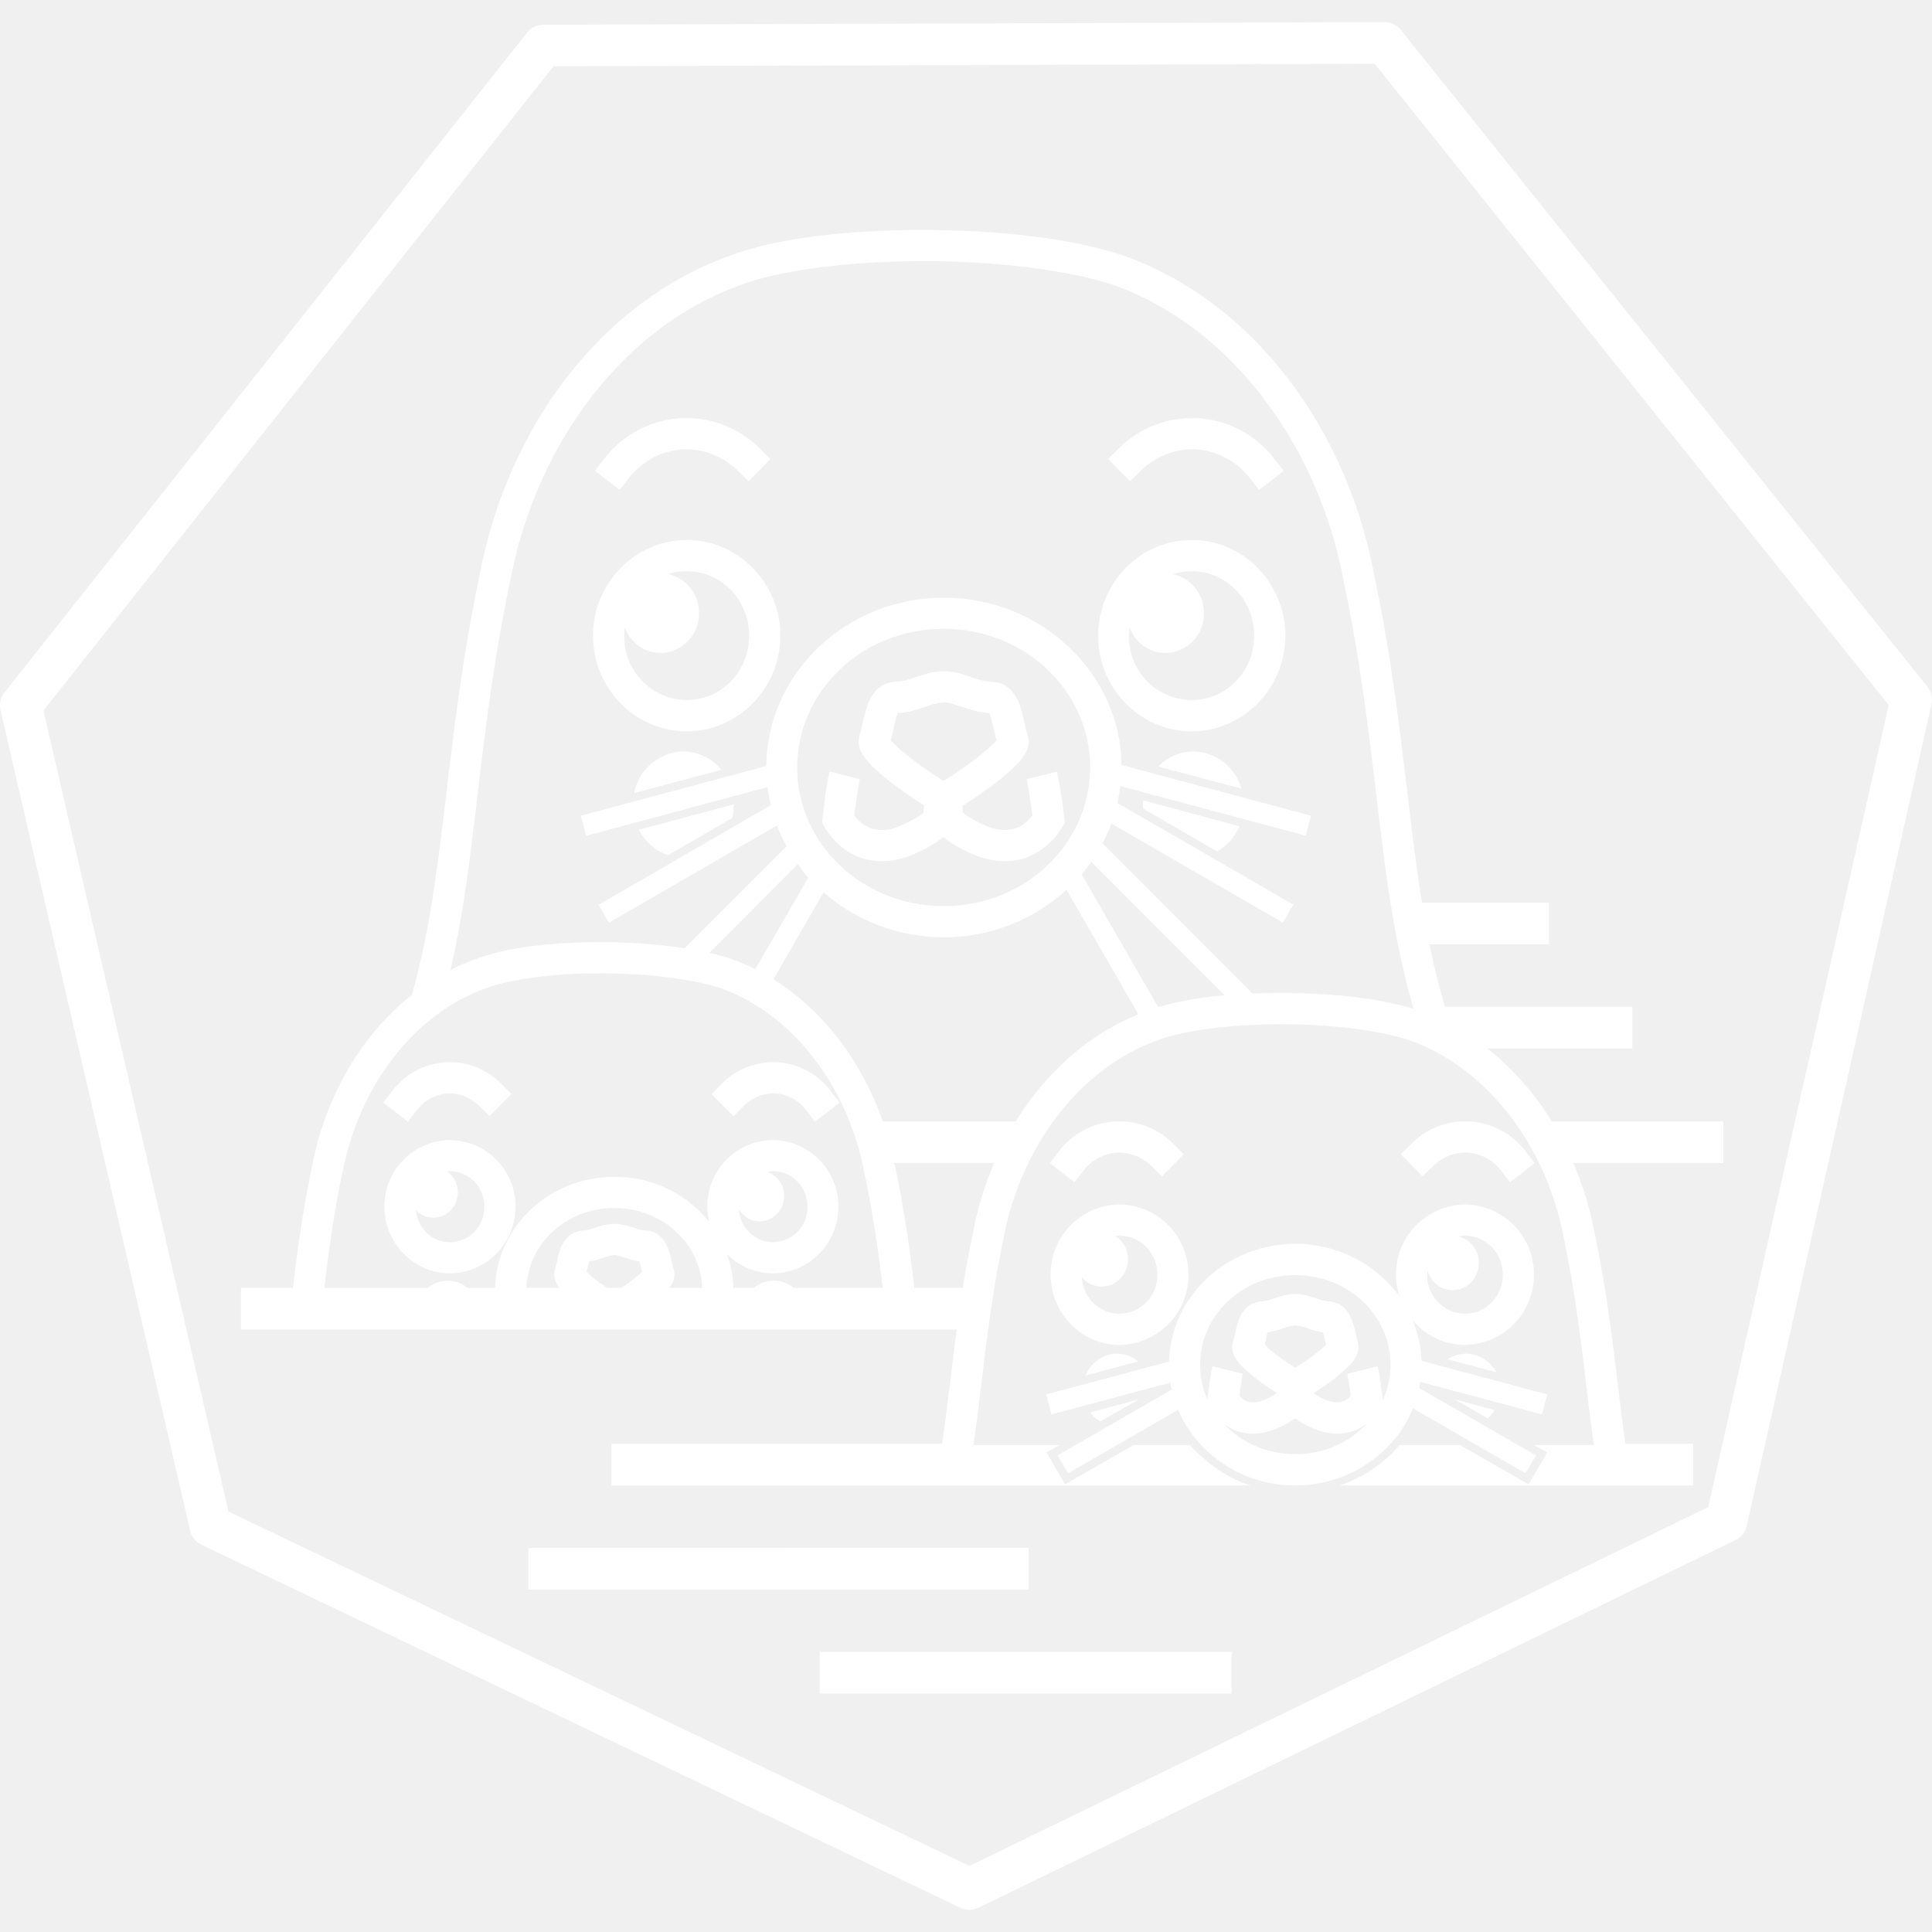
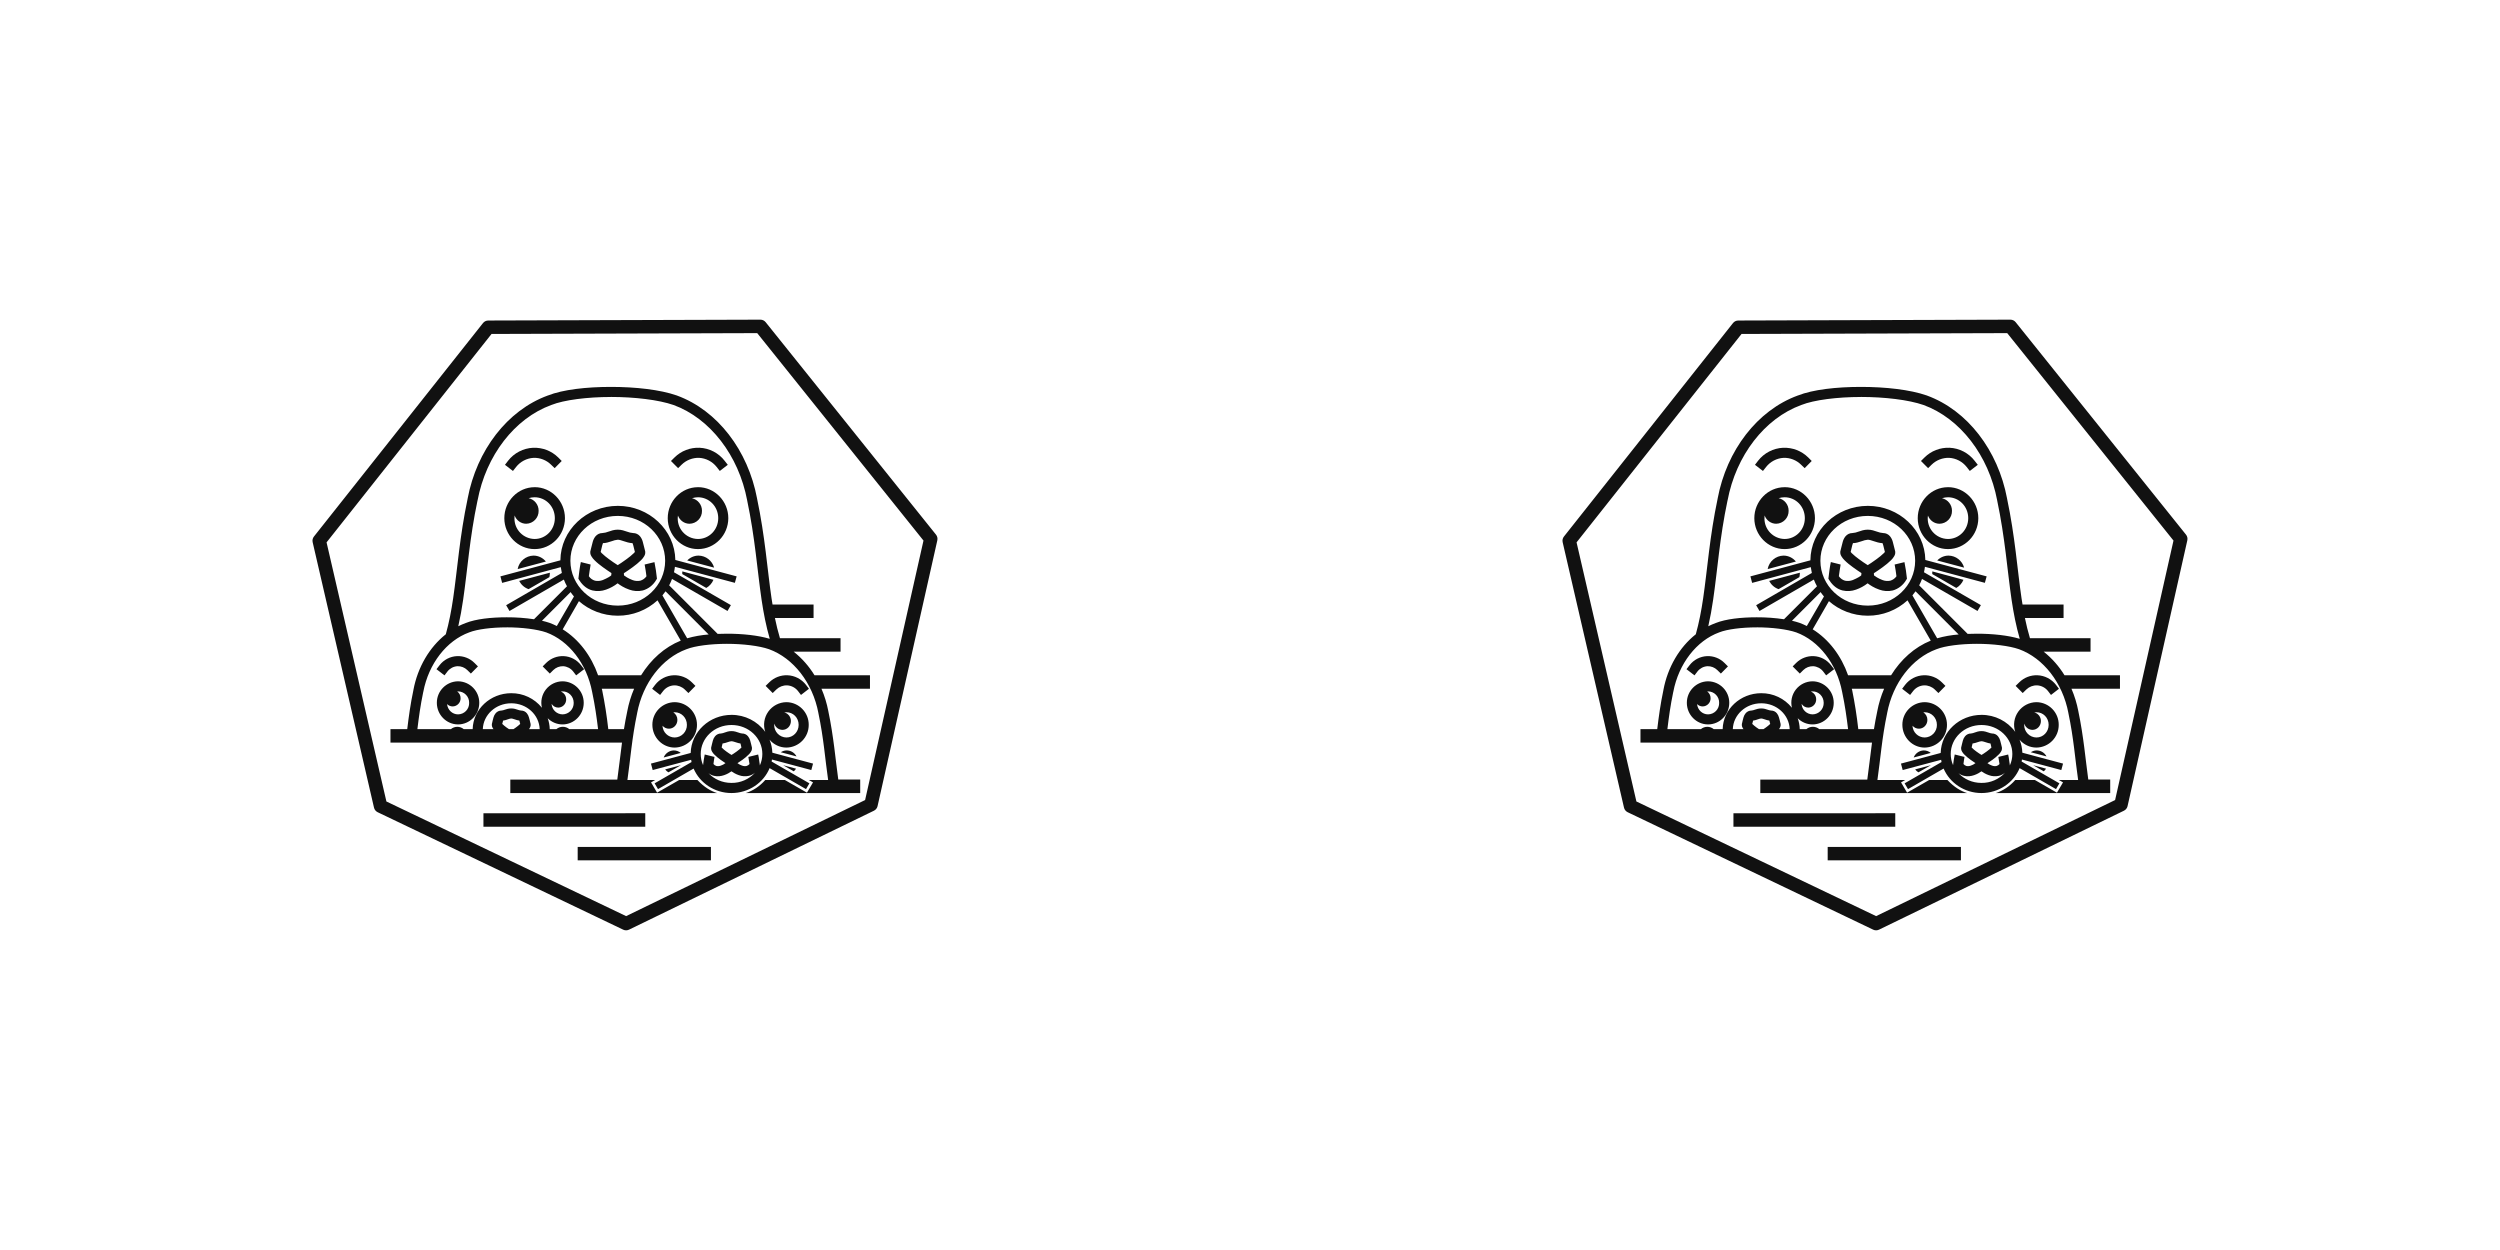
- <svg xmlns="http://www.w3.org/2000/svg" fill="#ffffff" role="img" viewBox="0 0 24 24">
-   <path d="M17.2.275L6.75.308a.259.259 0 0 0-.203.098L.056 8.602a.259.259 0 0 0-.05.219l2.356 10.194a.26.26 0 0 0 .14.174l9.43 4.511a.258.258 0 0 0 .224-.002l9.401-4.566a.259.259 0 0 0 .141-.175L23.993 8.75a.258.258 0 0 0-.051-.22L17.403.374A.259.259 0 0 0 17.2.275zm-.123.517l6.385 7.966-2.242 9.964-9.177 4.457-9.205-4.402L.54 8.827 6.875.824zM11.46 2.857c-.933 0-1.84.1-2.426.332h-.002c-1.554.569-2.725 2.105-3.074 3.952v.004c-.309 1.463-.392 2.703-.556 3.824-.07.481-.159.94-.283 1.387-.628.497-1.079 1.263-1.244 2.138v.004c-.116.547-.181 1.04-.237 1.5h-.644v.518h8.891c-.061.464-.122.996-.181 1.42H7.596v.517h7.939c-.242-.078-.486-.218-.756-.502h-.697l-.85.488-.232-.396.162-.092h-1.069c.113-.776.17-1.601.373-2.564v-.004c.22-1.164.96-2.112 1.895-2.453l.004-.002h.002c.318-.127.928-.205 1.543-.205.613 0 1.244.075 1.622.207.935.341 1.676 1.29 1.895 2.453v.004c.204.963.26 1.788.373 2.564h-.742l.162.092-.233.396-.85-.488h-.75c-.219.25-.474.412-.747.502h4.392v-.518h-.842c-.103-.743-.181-1.67-.382-2.623v-.002a4.14 4.14 0 0 0-.264-.863h1.863v-.517h-2.13a3.488 3.488 0 0 0-.8-.906h1.8v-.518H17.95a8.862 8.862 0 0 1-.193-.775h1.484v-.518h-1.576c-.013-.081-.027-.161-.039-.244-.164-1.12-.246-2.36-.555-3.824v-.004c-.348-1.848-1.52-3.383-3.075-3.952l-.002-.002h-.002c-.65-.227-1.596-.33-2.531-.33zm0 .386c.904 0 1.833.11 2.404.309h.002c1.4.514 2.5 1.934 2.826 3.666v.003c.303 1.436.385 2.66.552 3.805.076.515.173 1.013.315 1.505-.449-.135-1.05-.197-1.648-.197-.12 0-.236.003-.352.008l-1.863-1.865a2.17 2.17 0 0 0 .11-.246l2.13 1.23.13-.224-2.185-1.262c.016-.069.027-.14.036-.21l2.302.616.068-.248-2.354-.63c-.02-1.153-1.008-2.078-2.208-2.078-1.205 0-2.196.931-2.206 2.091l-2.303.617.066.25 2.252-.605c.01.076.024.151.041.224L7.436 11.24l.129.222 2.087-1.207c.034.089.074.176.12.258l-1.266 1.266a6.959 6.959 0 0 0-1.045-.075c-.603 0-1.186.064-1.578.22a2.668 2.668 0 0 0-.285.124c.076-.335.137-.675.187-1.021.168-1.144.248-2.37.551-3.805l.002-.001v-.002c.326-1.733 1.426-3.153 2.828-3.666h.002l.004-.002c.488-.194 1.381-.307 2.287-.307zM8.473 5.194a1.295 1.295 0 0 0-.965.502l-.117.153.306.236.12-.152a.923.923 0 0 1 .673-.352.92.92 0 0 1 .67.262l.139.134.271-.275-.136-.137a1.293 1.293 0 0 0-.961-.37zm6.39 0a1.289 1.289 0 0 0-.96.371l-.138.137.274.275.136-.134a.923.923 0 0 1 .672-.262.923.923 0 0 1 .674.352l.119.152.307-.236-.12-.153c-.23-.3-.587-.486-.964-.502zM8.53 6.708c-.642 0-1.164.538-1.164 1.19 0 .65.522 1.187 1.164 1.187.643 0 1.164-.536 1.164-1.188 0-.651-.521-1.19-1.164-1.19zm6.273 0c-.643 0-1.162.538-1.162 1.19 0 .65.52 1.187 1.162 1.187.643 0 1.164-.536 1.164-1.188 0-.651-.521-1.19-1.164-1.19zm-6.273.387c.428 0 .776.355.776.802 0 .447-.348.8-.776.8a.785.785 0 0 1-.775-.8c0-.035.002-.07.006-.103.07.191.248.318.445.318a.487.487 0 0 0 .477-.496.49.49 0 0 0-.383-.486.759.759 0 0 1 .23-.035zm6.273 0c.428 0 .777.355.777.802 0 .447-.349.8-.777.8a.785.785 0 0 1-.77-.9c.072.19.248.315.444.315a.486.486 0 0 0 .479-.496.491.491 0 0 0-.383-.484.755.755 0 0 1 .23-.037zm-3.08.716c1.012 0 1.819.775 1.819 1.723 0 .947-.807 1.722-1.819 1.722s-1.82-.775-1.82-1.722c0-.948.808-1.723 1.82-1.723zm-.002.528c-.142 0-.258.043-.355.076a.804.804 0 0 1-.232.054c-.107 0-.2.047-.268.127a.568.568 0 0 0-.104.207c-.04.134-.062.268-.08.315a.276.276 0 0 0 .032.25c.033.056.071.1.117.146.09.092.206.183.322.268.12.088.237.166.326.224l-.008.09c-.043.036-.14.102-.324.178a.533.533 0 0 1-.299.025.43.43 0 0 1-.236-.172c.015-.138.044-.293.068-.449l-.376-.095c-.05.238-.067.43-.094.64l.037.059c.143.224.318.344.506.392a.908.908 0 0 0 .52-.033 1.57 1.57 0 0 0 .444-.242c.088.067.244.174.446.242a.908.908 0 0 0 .52.033.868.868 0 0 0 .507-.392l.037-.059a6.292 6.292 0 0 0-.096-.637l-.377.092c.032.148.051.32.07.451a.434.434 0 0 1-.237.17.533.533 0 0 1-.3-.025c-.178-.068-.272-.14-.325-.178l-.006-.084c.09-.058.209-.137.336-.23.115-.085.231-.176.322-.268a.72.72 0 0 0 .117-.146.273.273 0 0 0 .031-.25c-.018-.047-.039-.181-.08-.315a.564.564 0 0 0-.103-.207.343.343 0 0 0-.268-.127.815.815 0 0 1-.234-.054c-.097-.033-.212-.076-.354-.076zm.002.386c.057 0 .134.024.23.057.09.03.208.07.337.076.04.102.06.237.09.338a.361.361 0 0 1-.041.045 2.66 2.66 0 0 1-.276.228c-.165.122-.271.188-.342.233a5.287 5.287 0 0 1-.34-.233 2.557 2.557 0 0 1-.275-.228.34.34 0 0 1-.04-.047c.035-.119.046-.234.089-.34.08.012.246-.042.336-.072a.837.837 0 0 1 .232-.057zm-3.234.61a.635.635 0 0 0-.611.517l1.084-.289a.614.614 0 0 0-.473-.228zm6.336 0a.61.61 0 0 0-.436.187c.352.096.69.184 1.033.275a.632.632 0 0 0-.597-.462zm-.623.607c-.007.035-.002.07-.002.103l.921.532a.648.648 0 0 0 .276-.313l-1.195-.322zm-5.086.05l-1.18.315c.078.15.207.264.362.316l.797-.46c.018-.059.015-.12.021-.17zm4.441.714l1.656 1.658a4.19 4.19 0 0 0-.826.146l-.95-1.647a2.51 2.51 0 0 0 .12-.157zm-3.646.03c.04.055.083.118.129.169l-.658 1.134a2.656 2.656 0 0 0-.276-.119l-.002-.002a3.3 3.3 0 0 0-.292-.082zm3.338.317l.892 1.547c-.623.251-1.149.725-1.523 1.33h-1.652c-.262-.75-.741-1.38-1.358-1.764l.623-1.082c.394.347.919.559 1.492.559a2.25 2.25 0 0 0 1.526-.59zM7.46 12.09c.574 0 1.167.073 1.518.195.867.319 1.555 1.203 1.76 2.285l.001.002v.002c.109.513.173.98.227 1.424H9.86a.386.386 0 0 0-.494 0H9.11a1.351 1.351 0 0 0-.078-.418.799.799 0 0 0 .569.238c.45 0 .814-.375.814-.828a.824.824 0 0 0-.814-.828.822.822 0 0 0-.791 1.016 1.495 1.495 0 0 0-1.18-.559c-.798 0-1.46.611-1.48 1.38h-.342a.386.386 0 0 0-.494 0H4.028c.054-.445.116-.912.224-1.425l.002-.002v-.002c.205-1.084.894-1.97 1.764-2.287h.002l.004-.002c.295-.117.863-.191 1.437-.19zm-1.91 1.105a.898.898 0 0 0-.67.348l-.119.154.307.237.119-.155a.525.525 0 0 1 .379-.197.52.52 0 0 1 .377.147l.138.136.272-.275-.137-.137a.895.895 0 0 0-.666-.258zm4.094 0a.9.9 0 0 0-.668.258l-.137.137.273.275.137-.136a.522.522 0 0 1 .377-.147.525.525 0 0 1 .379.197l.119.155.307-.237-.12-.154a.894.894 0 0 0-.667-.348zm4.222.735a.947.947 0 0 0-.707.365l-.117.154.306.237.12-.155a.568.568 0 0 1 .413-.213.571.571 0 0 1 .414.159l.14.136.27-.275-.138-.137a.942.942 0 0 0-.701-.271zm4.374 0a.942.942 0 0 0-.7.271l-.14.137.272.275.139-.136a.571.571 0 0 1 .414-.159.568.568 0 0 1 .414.213l.119.155.306-.237-.117-.154a.947.947 0 0 0-.707-.365zm-12.65.232a.824.824 0 0 0-.815.828c0 .453.365.828.814.828.45 0 .815-.375.815-.828a.824.824 0 0 0-.815-.828zm5.518.285h1.242a4.137 4.137 0 0 0-.263.864v.002c-.05.237-.092.464-.127.685h-.602a16.77 16.77 0 0 0-.236-1.5l-.002-.002c-.003-.016-.009-.032-.012-.049zm-5.519.102a.43.43 0 0 1 .426.441.43.43 0 0 1-.426.442c-.22 0-.4-.171-.422-.397a.298.298 0 0 0 .215.092.31.31 0 0 0 .305-.316.317.317 0 0 0-.129-.258c.01-.001.02-.004.031-.004zm4.014 0c.235 0 .427.193.427.441a.433.433 0 0 1-.427.442.427.427 0 0 1-.422-.405.3.3 0 0 0 .256.145.31.31 0 0 0 .304-.317.314.314 0 0 0-.207-.298c.023-.004.045-.008.069-.008zm4.304.414a.865.865 0 0 0-.856.87c0 .478.382.874.856.874a.868.868 0 0 0 .857-.873.867.867 0 0 0-.857-.871zm4.292 0a.867.867 0 0 0-.814 1.14 1.597 1.597 0 0 0-1.295-.652c-.846 0-1.546.65-1.568 1.463l-1.525.408.066.248 1.477-.394c.004.028.009.06.015.087l-1.418.817.131.222 1.367-.789c.235.552.801.94 1.455.94.66 0 1.233-.397 1.463-.957l1.398.806.13-.222-1.45-.836c.005-.025.008-.053.012-.078l1.511.404.067-.248-1.563-.418a1.438 1.438 0 0 0-.107-.5c.157.186.39.303.648.303a.867.867 0 0 0 .856-.873.865.865 0 0 0-.856-.871zm-10.567.043c.598 0 1.071.444 1.092.992h-.41c.007-.01.016-.02.023-.033a.24.24 0 0 0 .025-.22c-.005-.016-.021-.102-.05-.196a.416.416 0 0 0-.078-.156.282.282 0 0 0-.225-.108.499.499 0 0 1-.129-.031c-.062-.021-.142-.05-.248-.05-.106 0-.188.029-.25.05a.49.49 0 0 1-.127.031.29.29 0 0 0-.225.108.424.424 0 0 0-.08.156c-.029.094-.043.18-.048.195a.242.242 0 0 0 .023.22c.008.014.017.023.025.034h-.41c.02-.548.494-.992 1.092-.992zm6.275.344c.259 0 .47.211.47.484a.477.477 0 0 1-.47.486.472.472 0 0 1-.467-.453.322.322 0 0 0 .246.115c.18 0 .326-.15.326-.338a.34.34 0 0 0-.156-.289c.017-.002.033-.005.05-.005zm4.292 0c.26 0 .469.211.469.484 0 .272-.21.486-.469.486a.477.477 0 0 1-.47-.486c0-.016.002-.031.004-.047a.33.33 0 0 0 .312.24c.18 0 .326-.15.326-.338a.338.338 0 0 0-.256-.332.475.475 0 0 1 .084-.007zm-10.567.24c.021 0 .063.01.125.031.086.03.117.039.186.049.012.041.022.088.033.129a1.475 1.475 0 0 1-.168.138c-.038.028-.064.045-.088.061h-.176c-.024-.016-.052-.033-.09-.06a1.602 1.602 0 0 1-.168-.14l.034-.128c.107-.014.146-.04.185-.049a.504.504 0 0 1 .127-.031zm8.458.25c.661 0 1.184.502 1.184 1.113 0 .156-.035.304-.096.44l-.002-.024-.022-.156a2.443 2.443 0 0 0-.04-.24l-.377.093.044.274a.24.24 0 0 1-.115.074.299.299 0 0 1-.168-.014c-.087-.03-.132-.063-.18-.094.057-.037.13-.084.198-.134.08-.06.16-.123.226-.19a.542.542 0 0 0 .092-.111.245.245 0 0 0 .026-.225c-.008-.019-.022-.112-.053-.21a.444.444 0 0 0-.084-.163.286.286 0 0 0-.23-.107.566.566 0 0 1-.14-.037c-.065-.022-.152-.055-.263-.055-.11 0-.195.032-.262.055a.575.575 0 0 1-.14.037.294.294 0 0 0-.23.107.436.436 0 0 0-.083.162c-.03.1-.045.192-.052.211a.246.246 0 0 0 .025.225.534.534 0 0 0 .09.111c.066.067.146.13.226.19.068.05.138.095.194.132a.57.57 0 0 1-.18.096.305.305 0 0 1-.17.014.237.237 0 0 1-.111-.076c.008-.09.026-.177.04-.272l-.376-.094c-.032.146-.045.286-.063.409a1.052 1.052 0 0 1-.09-.428c0-.611.521-1.113 1.182-1.113zm0 .623c.026 0 .074.01.14.033.066.025.169.052.206.055l.035.156c-.04.04-.112.1-.184.152-.095.07-.14.095-.197.131-.056-.036-.1-.061-.195-.13a1.236 1.236 0 0 1-.184-.157l.035-.152a1.04 1.04 0 0 0 .206-.055.523.523 0 0 1 .138-.033zm-2.22.353a.43.43 0 0 0-.385.272l.656-.176a.416.416 0 0 0-.271-.096zm4.333 0a.414.414 0 0 0-.22.07l.603.16a.426.426 0 0 0-.383-.23zm-4.054.567l-.607.162a.436.436 0 0 0 .125.113zm3.925.002l.407.234a.443.443 0 0 0 .087-.102zm-1.986.234c.067.047.165.108.285.148a.68.68 0 0 0 .389.024.57.57 0 0 0 .232-.121 1.201 1.201 0 0 1-.904.394c-.356 0-.67-.145-.885-.375a.58.58 0 0 0 .207.102c.144.036.28.014.391-.024.12-.04.218-.1.285-.148zm-9.524 1.61v.517h6.214v-.518zm3.619 1.292v.517H15.3v-.517z" />
+ <svg xmlns="http://www.w3.org/2000/svg" viewBox="0 0 1024 512" width="1024" height="512">
+   <rect width="1024" height="512" fill="#ffffff" />
+   <svg x="128" y="128" width="256" height="256" viewBox="0 0 24 24" fill="#111111">
+     <path d="M17.2.275L6.75.308a.259.259 0 0 0-.203.098L.056 8.602a.259.259 0 0 0-.05.219l2.356 10.194a.26.26 0 0 0 .14.174l9.43 4.511a.258.258 0 0 0 .224-.002l9.401-4.566a.259.259 0 0 0 .141-.175L23.993 8.75a.258.258 0 0 0-.051-.22L17.403.374A.259.259 0 0 0 17.2.275zm-.123.517l6.385 7.966-2.242 9.964-9.177 4.457-9.205-4.402L.54 8.827 6.875.824zM11.46 2.857c-.933 0-1.84.1-2.426.332h-.002c-1.554.569-2.725 2.105-3.074 3.952v.004c-.309 1.463-.392 2.703-.556 3.824-.07.481-.159.94-.283 1.387-.628.497-1.079 1.263-1.244 2.138v.004c-.116.547-.181 1.04-.237 1.5h-.644v.518h8.891c-.061.464-.122.996-.181 1.42H7.596v.517h7.939c-.242-.078-.486-.218-.756-.502h-.697l-.85.488-.232-.396.162-.092h-1.069c.113-.776.17-1.601.373-2.564v-.004c.22-1.164.96-2.112 1.895-2.453l.004-.002h.002c.318-.127.928-.205 1.543-.205.613 0 1.244.075 1.622.207.935.341 1.676 1.29 1.895 2.453v.004c.204.963.26 1.788.373 2.564h-.742l.162.092-.233.396-.85-.488h-.75c-.219.25-.474.412-.747.502h4.392v-.518h-.842c-.103-.743-.181-1.67-.382-2.623v-.002a4.14 4.14 0 0 0-.264-.863h1.863v-.517h-2.13a3.488 3.488 0 0 0-.8-.906h1.8v-.518H17.95a8.862 8.862 0 0 1-.193-.775h1.484v-.518h-1.576c-.013-.081-.027-.161-.039-.244-.164-1.12-.246-2.36-.555-3.824v-.004c-.348-1.848-1.52-3.383-3.075-3.952l-.002-.002h-.002c-.65-.227-1.596-.33-2.531-.33zm0 .386c.904 0 1.833.11 2.404.309h.002c1.4.514 2.5 1.934 2.826 3.666v.003c.303 1.436.385 2.66.552 3.805.076.515.173 1.013.315 1.505-.449-.135-1.05-.197-1.648-.197-.12 0-.236.003-.352.008l-1.863-1.865a2.17 2.17 0 0 0 .11-.246l2.13 1.23.13-.224-2.185-1.262c.016-.069.027-.14.036-.21l2.302.616.068-.248-2.354-.63c-.02-1.153-1.008-2.078-2.208-2.078-1.205 0-2.196.931-2.206 2.091l-2.303.617.066.25 2.252-.605c.01.076.024.151.041.224L7.436 11.24l.129.222 2.087-1.207c.034.089.074.176.12.258l-1.266 1.266a6.959 6.959 0 0 0-1.045-.075c-.603 0-1.186.064-1.578.22a2.668 2.668 0 0 0-.285.124c.076-.335.137-.675.187-1.021.168-1.144.248-2.37.551-3.805l.002-.001v-.002c.326-1.733 1.426-3.153 2.828-3.666h.002l.004-.002c.488-.194 1.381-.307 2.287-.307zM8.473 5.194a1.295 1.295 0 0 0-.965.502l-.117.153.306.236.12-.152a.923.923 0 0 1 .673-.352.92.92 0 0 1 .67.262l.139.134.271-.275-.136-.137a1.293 1.293 0 0 0-.961-.37zm6.39 0a1.289 1.289 0 0 0-.96.371l-.138.137.274.275.136-.134a.923.923 0 0 1 .672-.262.923.923 0 0 1 .674.352l.119.152.307-.236-.12-.153c-.23-.3-.587-.486-.964-.502zM8.53 6.708c-.642 0-1.164.538-1.164 1.19 0 .65.522 1.187 1.164 1.187.643 0 1.164-.536 1.164-1.188 0-.651-.521-1.19-1.164-1.19zm6.273 0c-.643 0-1.162.538-1.162 1.19 0 .65.52 1.187 1.162 1.187.643 0 1.164-.536 1.164-1.188 0-.651-.521-1.19-1.164-1.19zm-6.273.387c.428 0 .776.355.776.802 0 .447-.348.8-.776.8a.785.785 0 0 1-.775-.8c0-.035.002-.07.006-.103.07.191.248.318.445.318a.487.487 0 0 0 .477-.496.49.49 0 0 0-.383-.486.759.759 0 0 1 .23-.035zm6.273 0c.428 0 .777.355.777.802 0 .447-.349.8-.777.8a.785.785 0 0 1-.77-.9c.072.19.248.315.444.315a.486.486 0 0 0 .479-.496.491.491 0 0 0-.383-.484.755.755 0 0 1 .23-.037zm-3.08.716c1.012 0 1.819.775 1.819 1.723 0 .947-.807 1.722-1.819 1.722s-1.82-.775-1.82-1.722c0-.948.808-1.723 1.82-1.723zm-.002.528c-.142 0-.258.043-.355.076a.804.804 0 0 1-.232.054c-.107 0-.2.047-.268.127a.568.568 0 0 0-.104.207c-.04.134-.062.268-.08.315a.276.276 0 0 0 .032.25c.033.056.071.1.117.146.09.092.206.183.322.268.12.088.237.166.326.224l-.008.09c-.043.036-.14.102-.324.178a.533.533 0 0 1-.299.025.43.43 0 0 1-.236-.172c.015-.138.044-.293.068-.449l-.376-.095c-.05.238-.067.43-.094.64l.037.059c.143.224.318.344.506.392a.908.908 0 0 0 .52-.033 1.57 1.57 0 0 0 .444-.242c.088.067.244.174.446.242a.908.908 0 0 0 .52.033.868.868 0 0 0 .507-.392l.037-.059a6.292 6.292 0 0 0-.096-.637l-.377.092c.032.148.051.32.07.451a.434.434 0 0 1-.237.17.533.533 0 0 1-.3-.025c-.178-.068-.272-.14-.325-.178l-.006-.084c.09-.058.209-.137.336-.23.115-.085.231-.176.322-.268a.72.72 0 0 0 .117-.146.273.273 0 0 0 .031-.25c-.018-.047-.039-.181-.08-.315a.564.564 0 0 0-.103-.207.343.343 0 0 0-.268-.127.815.815 0 0 1-.234-.054c-.097-.033-.212-.076-.354-.076zm.002.386c.057 0 .134.024.23.057.09.03.208.07.337.076.04.102.06.237.09.338a.361.361 0 0 1-.041.045 2.66 2.66 0 0 1-.276.228c-.165.122-.271.188-.342.233a5.287 5.287 0 0 1-.34-.233 2.557 2.557 0 0 1-.275-.228.34.34 0 0 1-.04-.047c.035-.119.046-.234.089-.34.08.012.246-.042.336-.072a.837.837 0 0 1 .232-.057zm-3.234.61a.635.635 0 0 0-.611.517l1.084-.289a.614.614 0 0 0-.473-.228zm6.336 0a.61.61 0 0 0-.436.187c.352.096.69.184 1.033.275a.632.632 0 0 0-.597-.462zm-.623.607c-.007.035-.002.07-.002.103l.921.532a.648.648 0 0 0 .276-.313l-1.195-.322zm-5.086.05l-1.18.315c.078.15.207.264.362.316l.797-.46c.018-.059.015-.12.021-.17zm4.441.714l1.656 1.658a4.19 4.19 0 0 0-.826.146l-.95-1.647a2.51 2.51 0 0 0 .12-.157zm-3.646.03c.04.055.083.118.129.169l-.658 1.134a2.656 2.656 0 0 0-.276-.119l-.002-.002a3.3 3.3 0 0 0-.292-.082zm3.338.317l.892 1.547c-.623.251-1.149.725-1.523 1.33h-1.652c-.262-.75-.741-1.38-1.358-1.764l.623-1.082c.394.347.919.559 1.492.559a2.25 2.25 0 0 0 1.526-.59zM7.46 12.09c.574 0 1.167.073 1.518.195.867.319 1.555 1.203 1.76 2.285l.001.002v.002c.109.513.173.98.227 1.424H9.86a.386.386 0 0 0-.494 0H9.11a1.351 1.351 0 0 0-.078-.418.799.799 0 0 0 .569.238c.45 0 .814-.375.814-.828a.824.824 0 0 0-.814-.828.822.822 0 0 0-.791 1.016 1.495 1.495 0 0 0-1.18-.559c-.798 0-1.46.611-1.48 1.38h-.342a.386.386 0 0 0-.494 0H4.028c.054-.445.116-.912.224-1.425l.002-.002v-.002c.205-1.084.894-1.97 1.764-2.287h.002l.004-.002c.295-.117.863-.191 1.437-.19zm-1.91 1.105a.898.898 0 0 0-.67.348l-.119.154.307.237.119-.155a.525.525 0 0 1 .379-.197.52.52 0 0 1 .377.147l.138.136.272-.275-.137-.137a.895.895 0 0 0-.666-.258zm4.094 0a.9.9 0 0 0-.668.258l-.137.137.273.275.137-.136a.522.522 0 0 1 .377-.147.525.525 0 0 1 .379.197l.119.155.307-.237-.12-.154a.894.894 0 0 0-.667-.348zm4.222.735a.947.947 0 0 0-.707.365l-.117.154.306.237.12-.155a.568.568 0 0 1 .413-.213.571.571 0 0 1 .414.159l.14.136.27-.275-.138-.137a.942.942 0 0 0-.701-.271zm4.374 0a.942.942 0 0 0-.7.271l-.14.137.272.275.139-.136a.571.571 0 0 1 .414-.159.568.568 0 0 1 .414.213l.119.155.306-.237-.117-.154a.947.947 0 0 0-.707-.365zm-12.65.232a.824.824 0 0 0-.815.828c0 .453.365.828.814.828.45 0 .815-.375.815-.828a.824.824 0 0 0-.815-.828zm5.518.285h1.242a4.137 4.137 0 0 0-.263.864v.002c-.05.237-.092.464-.127.685h-.602a16.77 16.77 0 0 0-.236-1.5l-.002-.002c-.003-.016-.009-.032-.012-.049zm-5.519.102a.43.43 0 0 1 .426.441.43.43 0 0 1-.426.442c-.22 0-.4-.171-.422-.397a.298.298 0 0 0 .215.092.31.31 0 0 0 .305-.316.317.317 0 0 0-.129-.258c.01-.001.02-.004.031-.004zm4.014 0c.235 0 .427.193.427.441a.433.433 0 0 1-.427.442.427.427 0 0 1-.422-.405.3.3 0 0 0 .256.145.31.31 0 0 0 .304-.317.314.314 0 0 0-.207-.298c.023-.004.045-.008.069-.008zm4.304.414a.865.865 0 0 0-.856.87c0 .478.382.874.856.874a.868.868 0 0 0 .857-.873.867.867 0 0 0-.857-.871zm4.292 0a.867.867 0 0 0-.814 1.14 1.597 1.597 0 0 0-1.295-.652c-.846 0-1.546.65-1.568 1.463l-1.525.408.066.248 1.477-.394c.004.028.009.06.015.087l-1.418.817.131.222 1.367-.789c.235.552.801.94 1.455.94.66 0 1.233-.397 1.463-.957l1.398.806.13-.222-1.45-.836c.005-.025.008-.053.012-.078l1.511.404.067-.248-1.563-.418a1.438 1.438 0 0 0-.107-.5c.157.186.39.303.648.303a.867.867 0 0 0 .856-.873.865.865 0 0 0-.856-.871zm-10.567.043c.598 0 1.071.444 1.092.992h-.41c.007-.01.016-.02.023-.033a.24.24 0 0 0 .025-.22c-.005-.016-.021-.102-.05-.196a.416.416 0 0 0-.078-.156.282.282 0 0 0-.225-.108.499.499 0 0 1-.129-.031c-.062-.021-.142-.05-.248-.05-.106 0-.188.029-.25.05a.49.49 0 0 1-.127.031.29.29 0 0 0-.225.108.424.424 0 0 0-.08.156c-.029.094-.043.18-.048.195a.242.242 0 0 0 .023.22c.008.014.017.023.025.034h-.41c.02-.548.494-.992 1.092-.992zm6.275.344c.259 0 .47.211.47.484a.477.477 0 0 1-.47.486.472.472 0 0 1-.467-.453.322.322 0 0 0 .246.115c.18 0 .326-.15.326-.338a.34.34 0 0 0-.156-.289c.017-.002.033-.005.05-.005zm4.292 0c.26 0 .469.211.469.484 0 .272-.21.486-.469.486a.477.477 0 0 1-.47-.486c0-.016.002-.031.004-.047a.33.33 0 0 0 .312.24c.18 0 .326-.15.326-.338a.338.338 0 0 0-.256-.332.475.475 0 0 1 .084-.007zm-10.567.24c.021 0 .063.01.125.031.086.03.117.039.186.049.012.041.022.088.033.129a1.475 1.475 0 0 1-.168.138c-.038.028-.064.045-.088.061h-.176c-.024-.016-.052-.033-.09-.06a1.602 1.602 0 0 1-.168-.14l.034-.128c.107-.014.146-.04.185-.049a.504.504 0 0 1 .127-.031zm8.458.25c.661 0 1.184.502 1.184 1.113 0 .156-.035.304-.096.44l-.002-.024-.022-.156a2.443 2.443 0 0 0-.04-.24l-.377.093.044.274a.24.24 0 0 1-.115.074.299.299 0 0 1-.168-.014c-.087-.03-.132-.063-.18-.094.057-.037.13-.084.198-.134.08-.06.16-.123.226-.19a.542.542 0 0 0 .092-.111.245.245 0 0 0 .026-.225c-.008-.019-.022-.112-.053-.21a.444.444 0 0 0-.084-.163.286.286 0 0 0-.23-.107.566.566 0 0 1-.14-.037c-.065-.022-.152-.055-.263-.055-.11 0-.195.032-.262.055a.575.575 0 0 1-.14.037.294.294 0 0 0-.23.107.436.436 0 0 0-.083.162c-.03.1-.045.192-.052.211a.246.246 0 0 0 .025.225.534.534 0 0 0 .09.111c.066.067.146.13.226.19.068.05.138.095.194.132a.57.57 0 0 1-.18.096.305.305 0 0 1-.17.014.237.237 0 0 1-.111-.076c.008-.09.026-.177.04-.272l-.376-.094c-.032.146-.045.286-.063.409a1.052 1.052 0 0 1-.09-.428c0-.611.521-1.113 1.182-1.113zm0 .623c.026 0 .074.01.14.033.066.025.169.052.206.055l.035.156c-.04.04-.112.1-.184.152-.095.07-.14.095-.197.131-.056-.036-.1-.061-.195-.13a1.236 1.236 0 0 1-.184-.157l.035-.152a1.04 1.04 0 0 0 .206-.055.523.523 0 0 1 .138-.033zm-2.22.353a.43.43 0 0 0-.385.272l.656-.176a.416.416 0 0 0-.271-.096zm4.333 0a.414.414 0 0 0-.22.07l.603.16a.426.426 0 0 0-.383-.23zm-4.054.567l-.607.162a.436.436 0 0 0 .125.113zm3.925.002l.407.234a.443.443 0 0 0 .087-.102zm-1.986.234c.067.047.165.108.285.148a.68.68 0 0 0 .389.024.57.57 0 0 0 .232-.121 1.201 1.201 0 0 1-.904.394c-.356 0-.67-.145-.885-.375a.58.58 0 0 0 .207.102c.144.036.28.014.391-.024.12-.04.218-.1.285-.148zm-9.524 1.61v.517h6.214v-.518zm3.619 1.292v.517H15.3v-.517z" />
+   </svg>
+   <svg x="640" y="128" width="256" height="256" viewBox="0 0 24 24" fill="#111111">
+     <path d="M17.2.275L6.75.308a.259.259 0 0 0-.203.098L.056 8.602a.259.259 0 0 0-.05.219l2.356 10.194a.26.26 0 0 0 .14.174l9.43 4.511a.258.258 0 0 0 .224-.002l9.401-4.566a.259.259 0 0 0 .141-.175L23.993 8.75a.258.258 0 0 0-.051-.22L17.403.374A.259.259 0 0 0 17.2.275zm-.123.517l6.385 7.966-2.242 9.964-9.177 4.457-9.205-4.402L.54 8.827 6.875.824zM11.46 2.857c-.933 0-1.84.1-2.426.332h-.002c-1.554.569-2.725 2.105-3.074 3.952v.004c-.309 1.463-.392 2.703-.556 3.824-.07.481-.159.94-.283 1.387-.628.497-1.079 1.263-1.244 2.138v.004c-.116.547-.181 1.04-.237 1.5h-.644v.518h8.891c-.061.464-.122.996-.181 1.42H7.596v.517h7.939c-.242-.078-.486-.218-.756-.502h-.697l-.85.488-.232-.396.162-.092h-1.069c.113-.776.17-1.601.373-2.564v-.004c.22-1.164.96-2.112 1.895-2.453l.004-.002h.002c.318-.127.928-.205 1.543-.205.613 0 1.244.075 1.622.207.935.341 1.676 1.29 1.895 2.453v.004c.204.963.26 1.788.373 2.564h-.742l.162.092-.233.396-.85-.488h-.75c-.219.25-.474.412-.747.502h4.392v-.518h-.842c-.103-.743-.181-1.67-.382-2.623v-.002a4.14 4.14 0 0 0-.264-.863h1.863v-.517h-2.13a3.488 3.488 0 0 0-.8-.906h1.8v-.518H17.95a8.862 8.862 0 0 1-.193-.775h1.484v-.518h-1.576c-.013-.081-.027-.161-.039-.244-.164-1.12-.246-2.36-.555-3.824v-.004c-.348-1.848-1.52-3.383-3.075-3.952l-.002-.002h-.002c-.65-.227-1.596-.33-2.531-.33zm0 .386c.904 0 1.833.11 2.404.309h.002c1.4.514 2.5 1.934 2.826 3.666v.003c.303 1.436.385 2.66.552 3.805.076.515.173 1.013.315 1.505-.449-.135-1.05-.197-1.648-.197-.12 0-.236.003-.352.008l-1.863-1.865a2.17 2.17 0 0 0 .11-.246l2.13 1.23.13-.224-2.185-1.262c.016-.069.027-.14.036-.21l2.302.616.068-.248-2.354-.63c-.02-1.153-1.008-2.078-2.208-2.078-1.205 0-2.196.931-2.206 2.091l-2.303.617.066.25 2.252-.605c.01.076.024.151.041.224L7.436 11.24l.129.222 2.087-1.207c.034.089.074.176.12.258l-1.266 1.266a6.959 6.959 0 0 0-1.045-.075c-.603 0-1.186.064-1.578.22a2.668 2.668 0 0 0-.285.124c.076-.335.137-.675.187-1.021.168-1.144.248-2.37.551-3.805l.002-.001v-.002c.326-1.733 1.426-3.153 2.828-3.666h.002l.004-.002c.488-.194 1.381-.307 2.287-.307zM8.473 5.194a1.295 1.295 0 0 0-.965.502l-.117.153.306.236.12-.152a.923.923 0 0 1 .673-.352.92.92 0 0 1 .67.262l.139.134.271-.275-.136-.137a1.293 1.293 0 0 0-.961-.37zm6.39 0a1.289 1.289 0 0 0-.96.371l-.138.137.274.275.136-.134a.923.923 0 0 1 .672-.262.923.923 0 0 1 .674.352l.119.152.307-.236-.12-.153c-.23-.3-.587-.486-.964-.502zM8.53 6.708c-.642 0-1.164.538-1.164 1.19 0 .65.522 1.187 1.164 1.187.643 0 1.164-.536 1.164-1.188 0-.651-.521-1.19-1.164-1.19zm6.273 0c-.643 0-1.162.538-1.162 1.19 0 .65.52 1.187 1.162 1.187.643 0 1.164-.536 1.164-1.188 0-.651-.521-1.19-1.164-1.19zm-6.273.387c.428 0 .776.355.776.802 0 .447-.348.8-.776.8a.785.785 0 0 1-.775-.8c0-.035.002-.07.006-.103.07.191.248.318.445.318a.487.487 0 0 0 .477-.496.49.49 0 0 0-.383-.486.759.759 0 0 1 .23-.035zm6.273 0c.428 0 .777.355.777.802 0 .447-.349.8-.777.8a.785.785 0 0 1-.77-.9c.072.19.248.315.444.315a.486.486 0 0 0 .479-.496.491.491 0 0 0-.383-.484.755.755 0 0 1 .23-.037zm-3.08.716c1.012 0 1.819.775 1.819 1.723 0 .947-.807 1.722-1.819 1.722s-1.82-.775-1.82-1.722c0-.948.808-1.723 1.82-1.723zm-.002.528c-.142 0-.258.043-.355.076a.804.804 0 0 1-.232.054c-.107 0-.2.047-.268.127a.568.568 0 0 0-.104.207c-.04.134-.062.268-.08.315a.276.276 0 0 0 .032.25c.033.056.071.1.117.146.09.092.206.183.322.268.12.088.237.166.326.224l-.008.09c-.043.036-.14.102-.324.178a.533.533 0 0 1-.299.025.43.43 0 0 1-.236-.172c.015-.138.044-.293.068-.449l-.376-.095c-.05.238-.067.43-.094.64l.037.059c.143.224.318.344.506.392a.908.908 0 0 0 .52-.033 1.57 1.57 0 0 0 .444-.242c.088.067.244.174.446.242a.908.908 0 0 0 .52.033.868.868 0 0 0 .507-.392l.037-.059a6.292 6.292 0 0 0-.096-.637l-.377.092c.032.148.051.32.07.451a.434.434 0 0 1-.237.17.533.533 0 0 1-.3-.025c-.178-.068-.272-.14-.325-.178l-.006-.084c.09-.058.209-.137.336-.23.115-.085.231-.176.322-.268a.72.72 0 0 0 .117-.146.273.273 0 0 0 .031-.25c-.018-.047-.039-.181-.08-.315a.564.564 0 0 0-.103-.207.343.343 0 0 0-.268-.127.815.815 0 0 1-.234-.054c-.097-.033-.212-.076-.354-.076zm.002.386c.057 0 .134.024.23.057.09.03.208.07.337.076.04.102.06.237.09.338a.361.361 0 0 1-.041.045 2.66 2.66 0 0 1-.276.228c-.165.122-.271.188-.342.233a5.287 5.287 0 0 1-.34-.233 2.557 2.557 0 0 1-.275-.228.34.34 0 0 1-.04-.047c.035-.119.046-.234.089-.34.08.012.246-.042.336-.072a.837.837 0 0 1 .232-.057zm-3.234.61a.635.635 0 0 0-.611.517l1.084-.289a.614.614 0 0 0-.473-.228zm6.336 0a.61.61 0 0 0-.436.187c.352.096.69.184 1.033.275a.632.632 0 0 0-.597-.462zm-.623.607c-.007.035-.002.07-.002.103l.921.532a.648.648 0 0 0 .276-.313l-1.195-.322zm-5.086.05l-1.18.315c.078.15.207.264.362.316l.797-.46c.018-.059.015-.12.021-.17zm4.441.714l1.656 1.658a4.19 4.19 0 0 0-.826.146l-.95-1.647a2.51 2.51 0 0 0 .12-.157zm-3.646.03c.04.055.083.118.129.169l-.658 1.134a2.656 2.656 0 0 0-.276-.119l-.002-.002a3.3 3.3 0 0 0-.292-.082zm3.338.317l.892 1.547c-.623.251-1.149.725-1.523 1.33h-1.652c-.262-.75-.741-1.38-1.358-1.764l.623-1.082c.394.347.919.559 1.492.559a2.25 2.25 0 0 0 1.526-.59zM7.46 12.09c.574 0 1.167.073 1.518.195.867.319 1.555 1.203 1.76 2.285l.001.002v.002c.109.513.173.98.227 1.424H9.86a.386.386 0 0 0-.494 0H9.11a1.351 1.351 0 0 0-.078-.418.799.799 0 0 0 .569.238c.45 0 .814-.375.814-.828a.824.824 0 0 0-.814-.828.822.822 0 0 0-.791 1.016 1.495 1.495 0 0 0-1.18-.559c-.798 0-1.46.611-1.48 1.38h-.342a.386.386 0 0 0-.494 0H4.028c.054-.445.116-.912.224-1.425l.002-.002v-.002c.205-1.084.894-1.97 1.764-2.287h.002l.004-.002c.295-.117.863-.191 1.437-.19zm-1.91 1.105a.898.898 0 0 0-.67.348l-.119.154.307.237.119-.155a.525.525 0 0 1 .379-.197.52.52 0 0 1 .377.147l.138.136.272-.275-.137-.137a.895.895 0 0 0-.666-.258zm4.094 0a.9.9 0 0 0-.668.258l-.137.137.273.275.137-.136a.522.522 0 0 1 .377-.147.525.525 0 0 1 .379.197l.119.155.307-.237-.12-.154a.894.894 0 0 0-.667-.348zm4.222.735a.947.947 0 0 0-.707.365l-.117.154.306.237.12-.155a.568.568 0 0 1 .413-.213.571.571 0 0 1 .414.159l.14.136.27-.275-.138-.137a.942.942 0 0 0-.701-.271zm4.374 0a.942.942 0 0 0-.7.271l-.14.137.272.275.139-.136a.571.571 0 0 1 .414-.159.568.568 0 0 1 .414.213l.119.155.306-.237-.117-.154a.947.947 0 0 0-.707-.365zm-12.65.232a.824.824 0 0 0-.815.828c0 .453.365.828.814.828.45 0 .815-.375.815-.828a.824.824 0 0 0-.815-.828zm5.518.285h1.242a4.137 4.137 0 0 0-.263.864v.002c-.05.237-.092.464-.127.685h-.602a16.77 16.77 0 0 0-.236-1.5l-.002-.002c-.003-.016-.009-.032-.012-.049zm-5.519.102a.43.43 0 0 1 .426.441.43.43 0 0 1-.426.442c-.22 0-.4-.171-.422-.397a.298.298 0 0 0 .215.092.31.31 0 0 0 .305-.316.317.317 0 0 0-.129-.258c.01-.001.02-.004.031-.004zm4.014 0c.235 0 .427.193.427.441a.433.433 0 0 1-.427.442.427.427 0 0 1-.422-.405.3.3 0 0 0 .256.145.31.31 0 0 0 .304-.317.314.314 0 0 0-.207-.298c.023-.004.045-.008.069-.008zm4.304.414a.865.865 0 0 0-.856.87c0 .478.382.874.856.874a.868.868 0 0 0 .857-.873.867.867 0 0 0-.857-.871zm4.292 0a.867.867 0 0 0-.814 1.14 1.597 1.597 0 0 0-1.295-.652c-.846 0-1.546.65-1.568 1.463l-1.525.408.066.248 1.477-.394c.004.028.009.06.015.087l-1.418.817.131.222 1.367-.789c.235.552.801.94 1.455.94.66 0 1.233-.397 1.463-.957l1.398.806.13-.222-1.45-.836c.005-.025.008-.053.012-.078l1.511.404.067-.248-1.563-.418a1.438 1.438 0 0 0-.107-.5c.157.186.39.303.648.303a.867.867 0 0 0 .856-.873.865.865 0 0 0-.856-.871zm-10.567.043c.598 0 1.071.444 1.092.992h-.41c.007-.01.016-.02.023-.033a.24.24 0 0 0 .025-.22c-.005-.016-.021-.102-.05-.196a.416.416 0 0 0-.078-.156.282.282 0 0 0-.225-.108.499.499 0 0 1-.129-.031c-.062-.021-.142-.05-.248-.05-.106 0-.188.029-.25.05a.49.49 0 0 1-.127.031.29.29 0 0 0-.225.108.424.424 0 0 0-.08.156c-.029.094-.043.18-.048.195a.242.242 0 0 0 .023.22c.008.014.017.023.025.034h-.41c.02-.548.494-.992 1.092-.992zm6.275.344c.259 0 .47.211.47.484a.477.477 0 0 1-.47.486.472.472 0 0 1-.467-.453.322.322 0 0 0 .246.115c.18 0 .326-.15.326-.338a.34.34 0 0 0-.156-.289c.017-.002.033-.005.05-.005zm4.292 0c.26 0 .469.211.469.484 0 .272-.21.486-.469.486a.477.477 0 0 1-.47-.486c0-.016.002-.031.004-.047a.33.33 0 0 0 .312.24c.18 0 .326-.15.326-.338a.338.338 0 0 0-.256-.332.475.475 0 0 1 .084-.007zm-10.567.24c.021 0 .063.01.125.031.086.03.117.039.186.049.012.041.022.088.033.129a1.475 1.475 0 0 1-.168.138c-.038.028-.064.045-.088.061h-.176c-.024-.016-.052-.033-.09-.06a1.602 1.602 0 0 1-.168-.14l.034-.128c.107-.014.146-.04.185-.049a.504.504 0 0 1 .127-.031zm8.458.25c.661 0 1.184.502 1.184 1.113 0 .156-.035.304-.096.44l-.002-.024-.022-.156a2.443 2.443 0 0 0-.04-.24l-.377.093.044.274a.24.24 0 0 1-.115.074.299.299 0 0 1-.168-.014c-.087-.03-.132-.063-.18-.094.057-.037.13-.084.198-.134.08-.06.16-.123.226-.19a.542.542 0 0 0 .092-.111.245.245 0 0 0 .026-.225c-.008-.019-.022-.112-.053-.21a.444.444 0 0 0-.084-.163.286.286 0 0 0-.23-.107.566.566 0 0 1-.14-.037c-.065-.022-.152-.055-.263-.055-.11 0-.195.032-.262.055a.575.575 0 0 1-.14.037.294.294 0 0 0-.23.107.436.436 0 0 0-.083.162c-.03.1-.045.192-.052.211a.246.246 0 0 0 .025.225.534.534 0 0 0 .09.111c.066.067.146.13.226.19.068.05.138.095.194.132a.57.57 0 0 1-.18.096.305.305 0 0 1-.17.014.237.237 0 0 1-.111-.076c.008-.09.026-.177.04-.272l-.376-.094c-.032.146-.045.286-.063.409a1.052 1.052 0 0 1-.09-.428c0-.611.521-1.113 1.182-1.113zm0 .623c.026 0 .074.01.14.033.066.025.169.052.206.055l.035.156c-.04.04-.112.1-.184.152-.095.07-.14.095-.197.131-.056-.036-.1-.061-.195-.13a1.236 1.236 0 0 1-.184-.157l.035-.152a1.04 1.04 0 0 0 .206-.055.523.523 0 0 1 .138-.033zm-2.22.353a.43.43 0 0 0-.385.272l.656-.176a.416.416 0 0 0-.271-.096zm4.333 0a.414.414 0 0 0-.22.07l.603.16a.426.426 0 0 0-.383-.23zm-4.054.567l-.607.162a.436.436 0 0 0 .125.113zm3.925.002l.407.234a.443.443 0 0 0 .087-.102zm-1.986.234c.067.047.165.108.285.148a.68.68 0 0 0 .389.024.57.57 0 0 0 .232-.121 1.201 1.201 0 0 1-.904.394c-.356 0-.67-.145-.885-.375a.58.58 0 0 0 .207.102c.144.036.28.014.391-.024.12-.04.218-.1.285-.148zm-9.524 1.61v.517h6.214v-.518zm3.619 1.292v.517H15.3v-.517z" />
+   </svg>
</svg>
